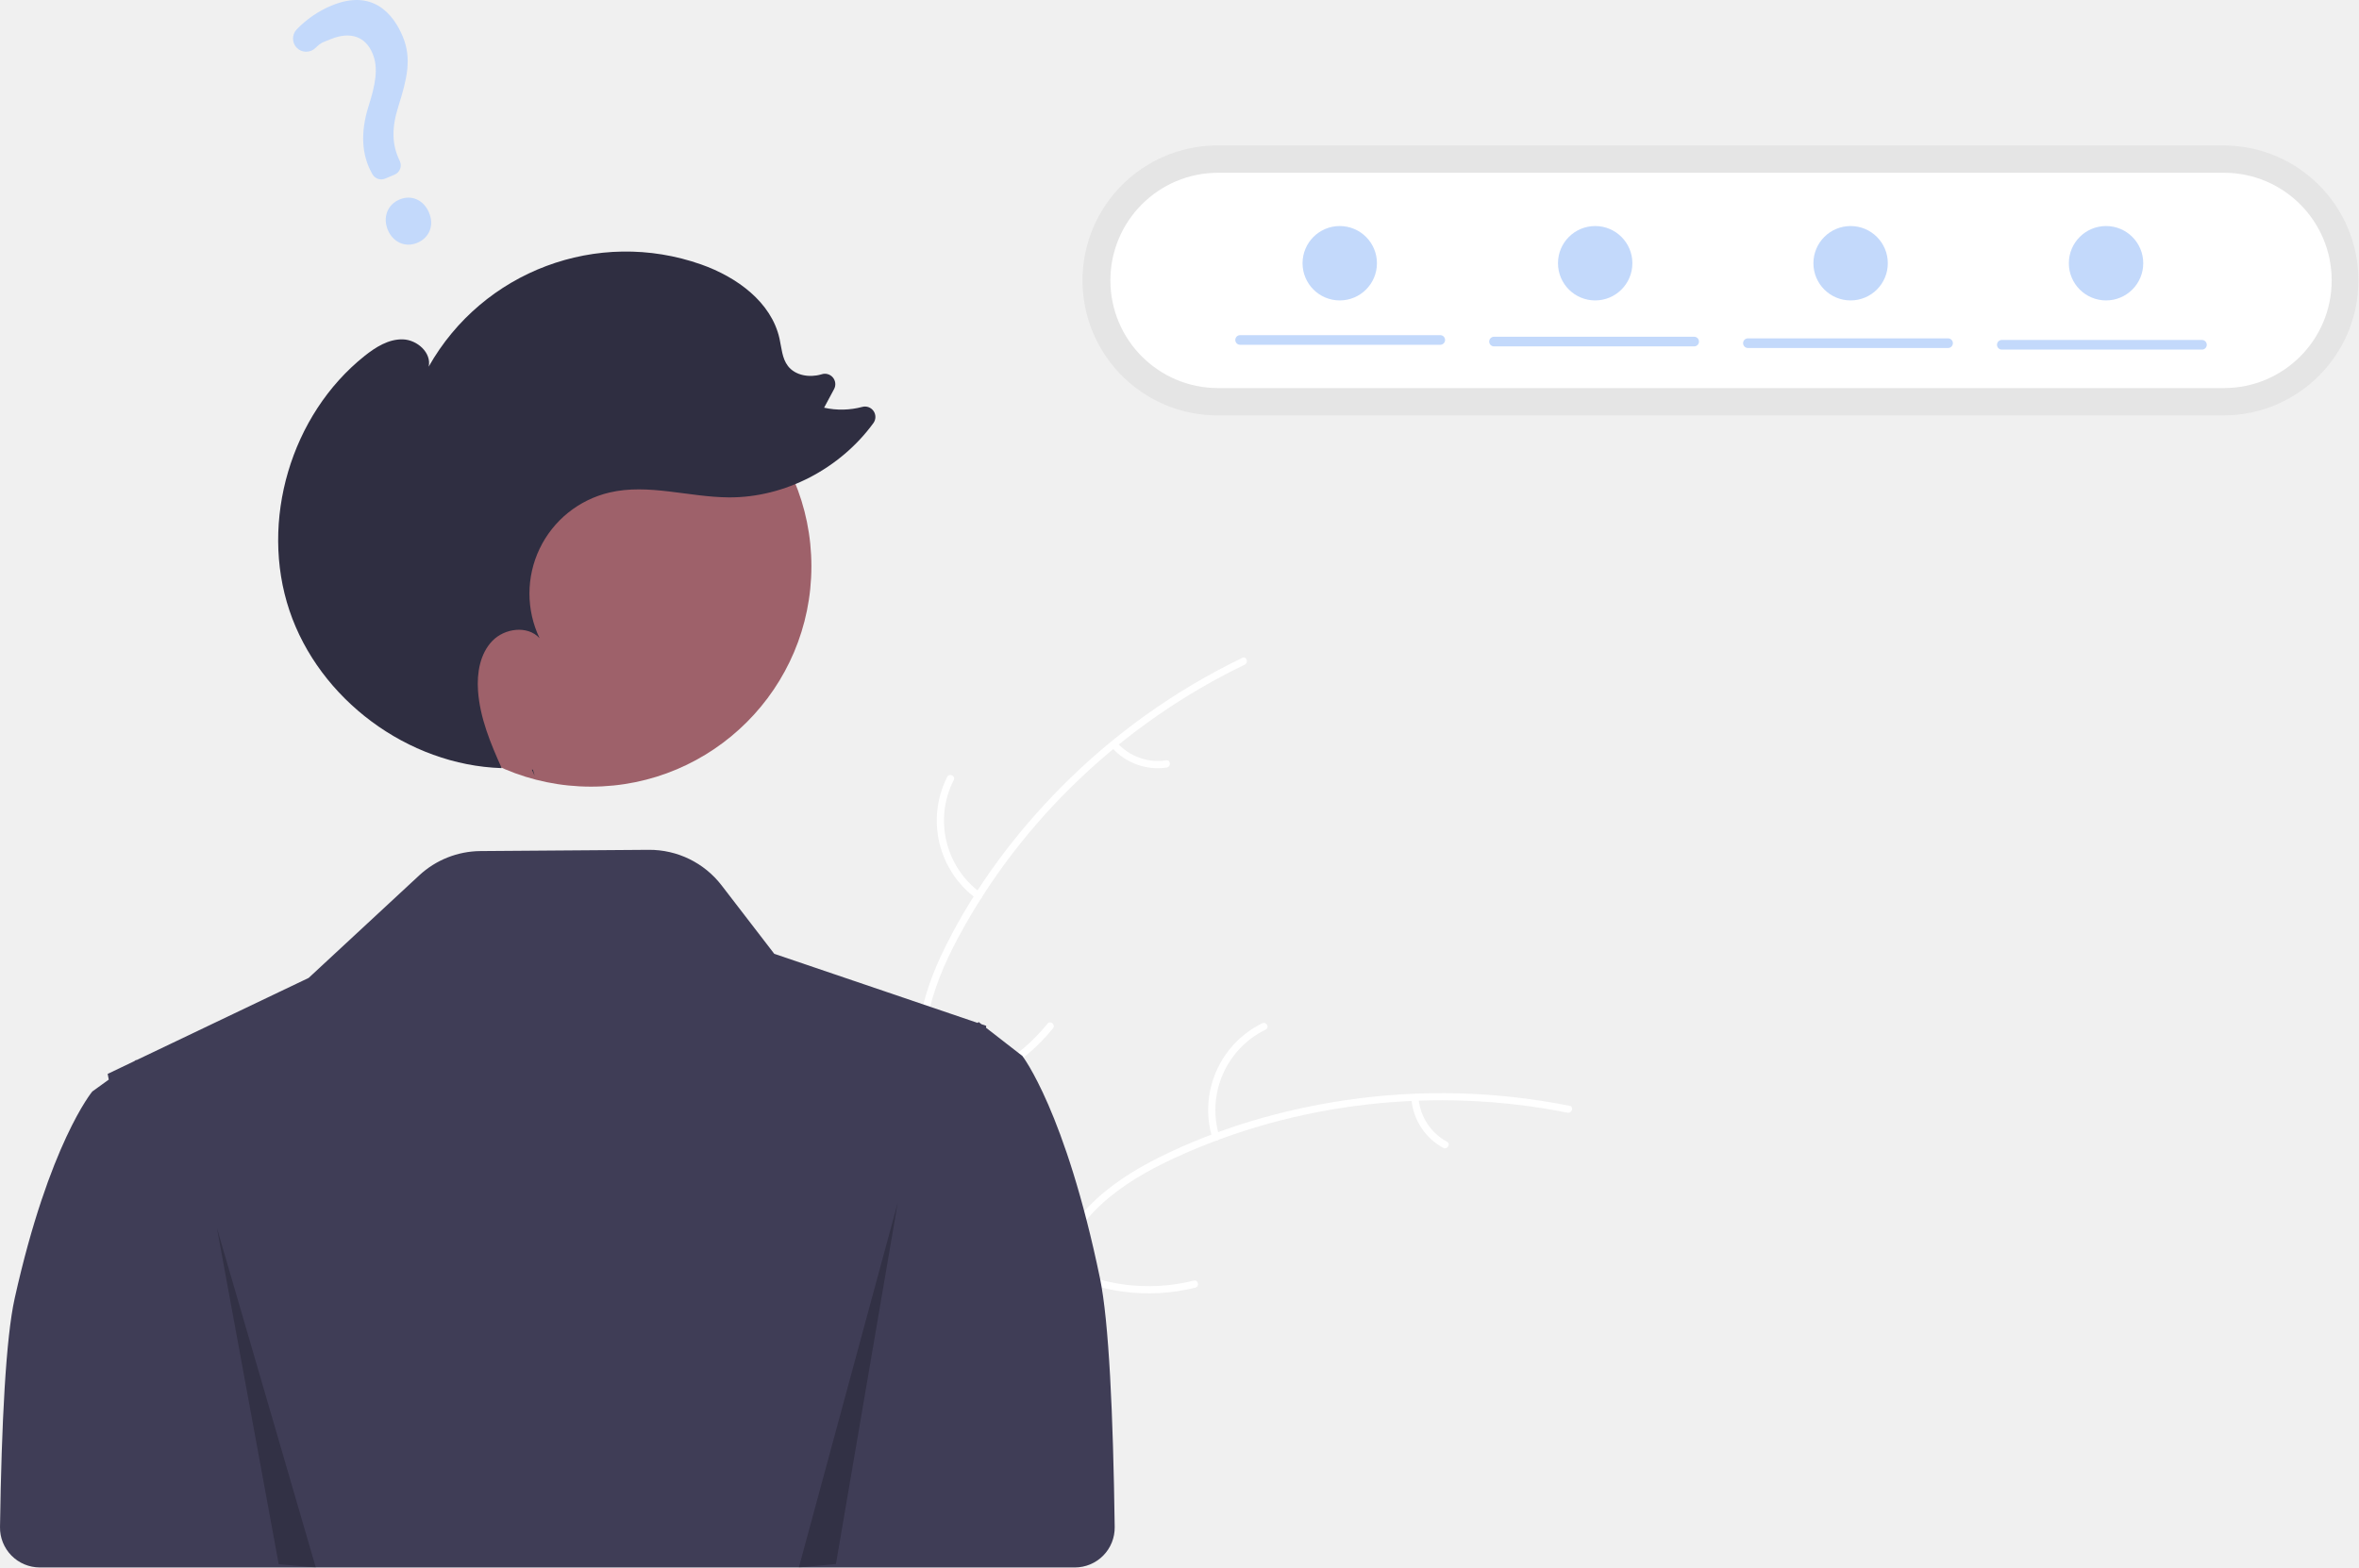
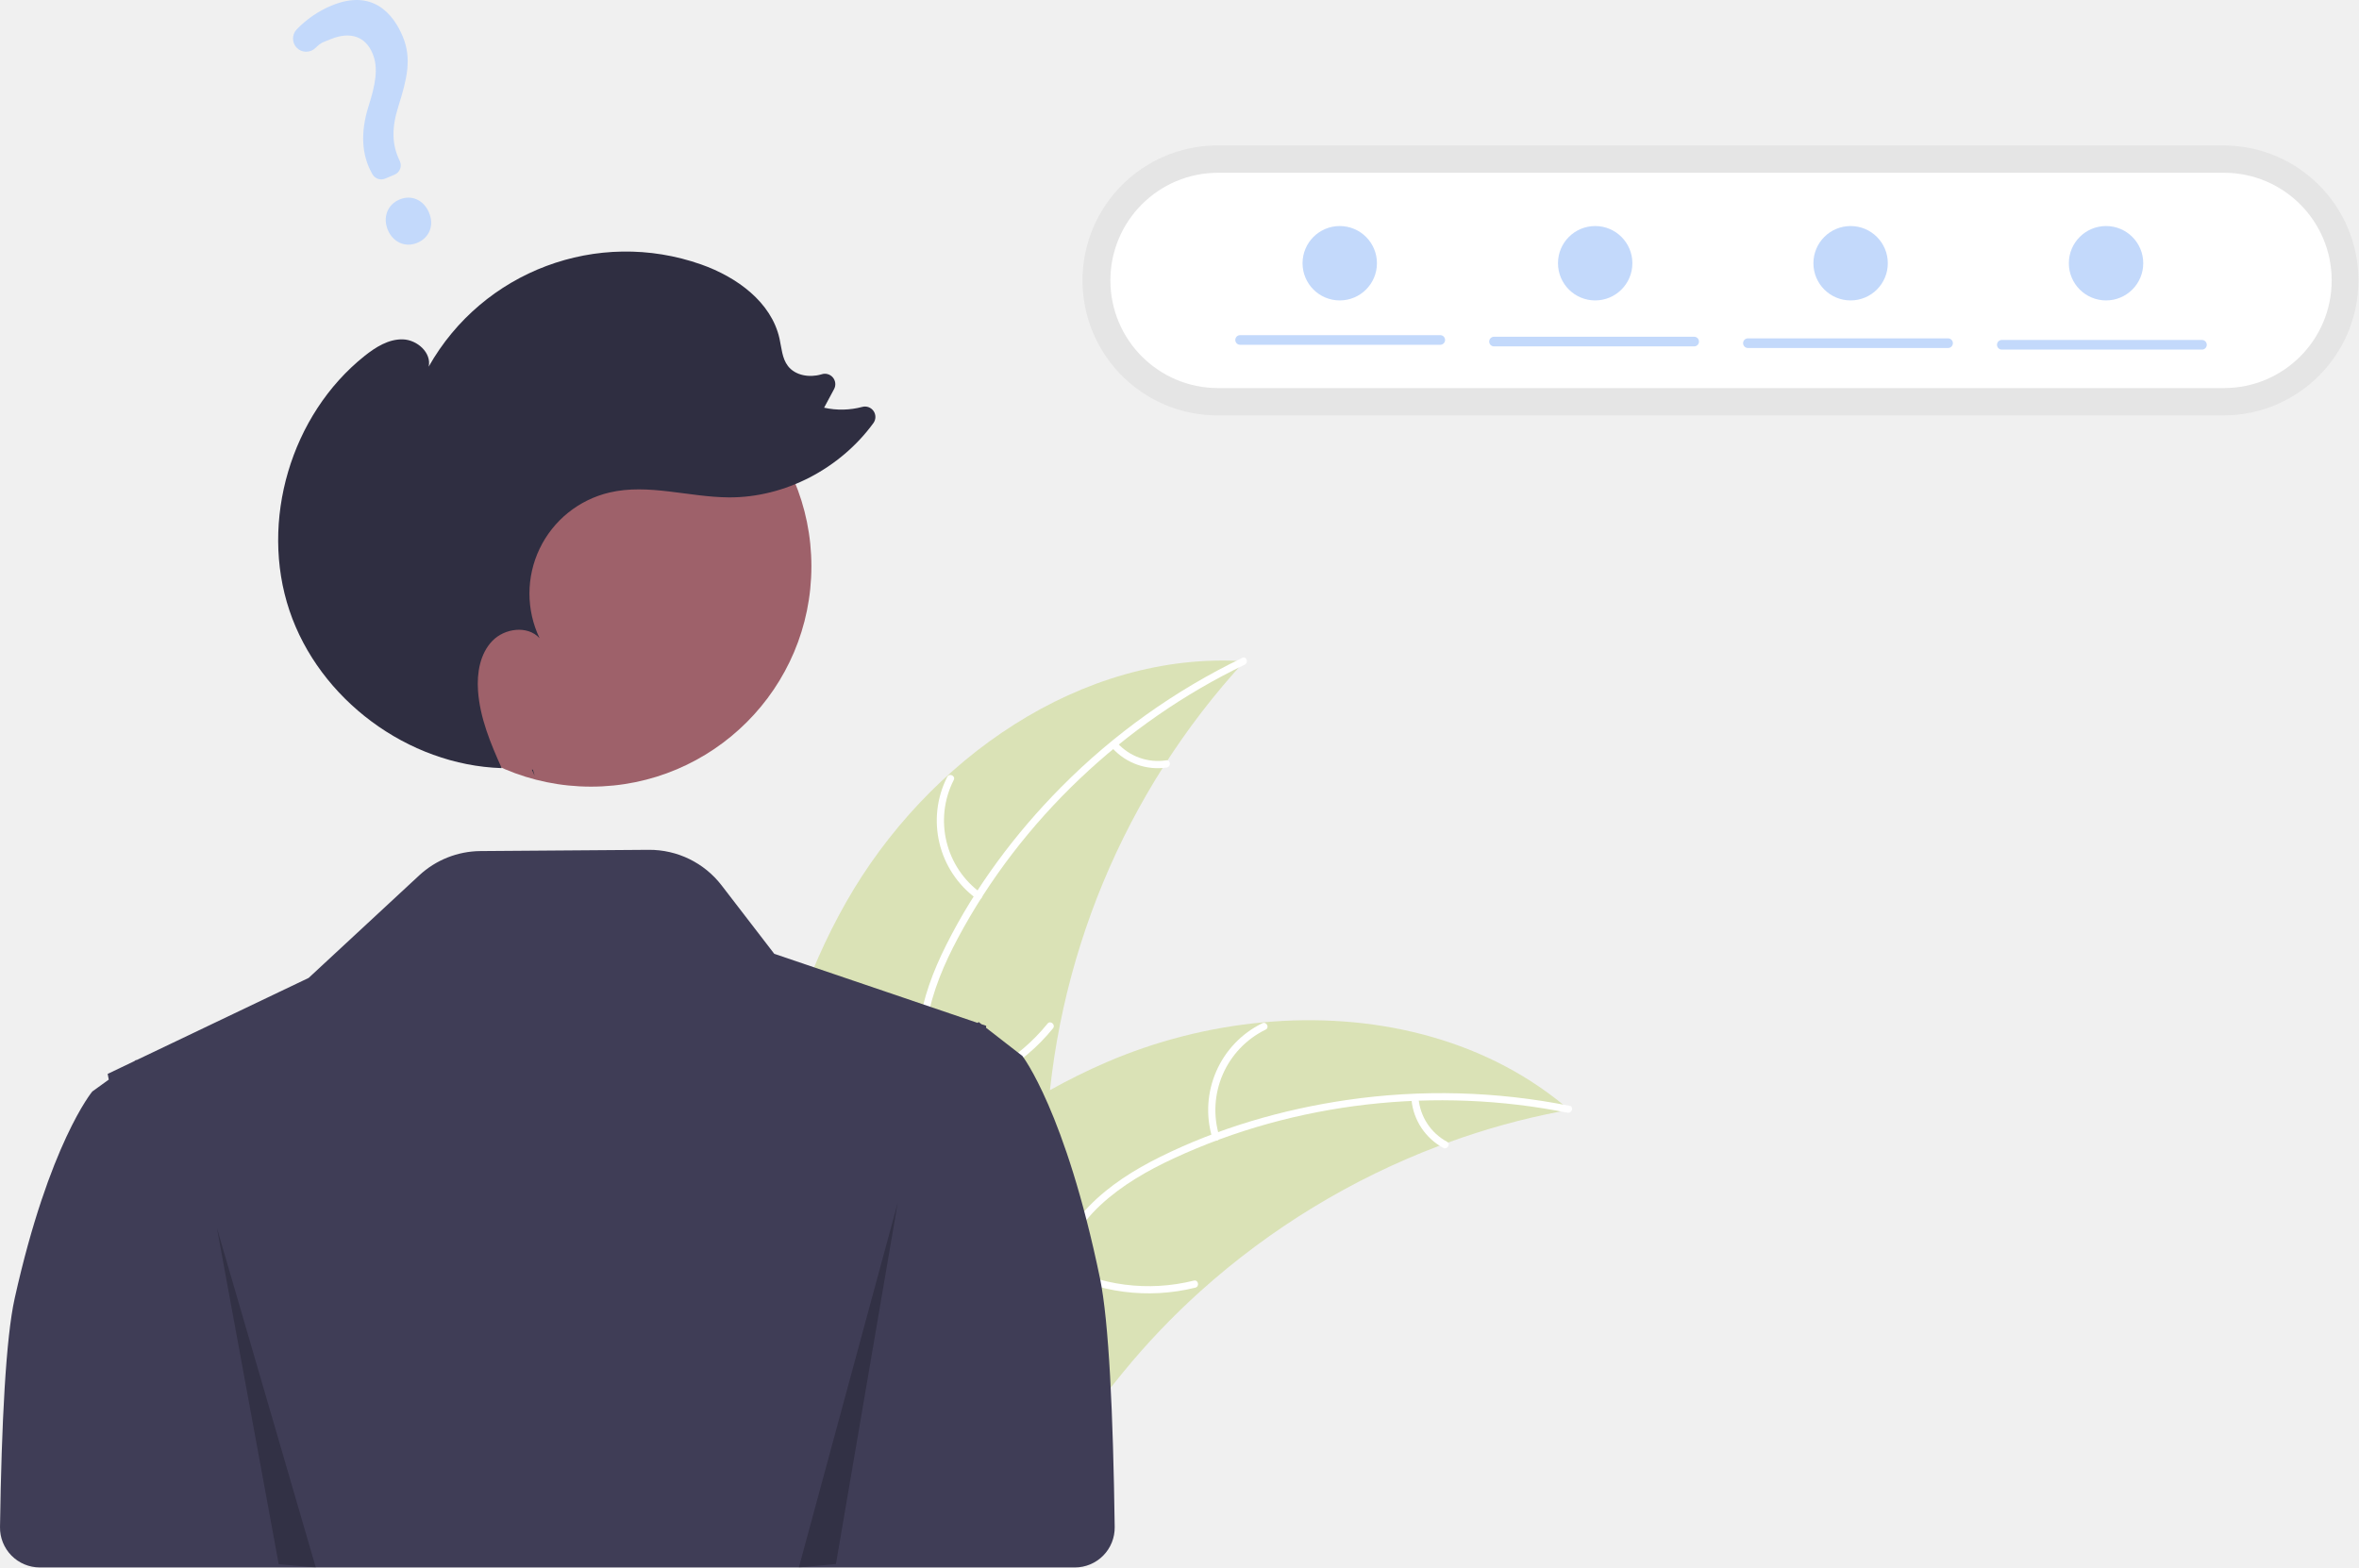
<svg xmlns="http://www.w3.org/2000/svg" data-name="Layer 1" width="951.235" height="632.162" viewBox="0 0 951.235 632.162">
-   <path d="M465.591,496.884c32.599-57.345,94.782-101.377,160.608-97.135a303.919,303.919,0,0,0-79.931,192.744c-1.081,27.644.595,58.502-17.759,79.201-11.42,12.88-28.877,19.117-46.04,20.426-17.164,1.308-34.324-1.793-51.259-4.881l-4.108,1.261C425.537,622.556,432.992,554.23,465.591,496.884Z" transform="translate(-124.3823 -133.0693)" fill="#f0f0f0" />
+   <path d="M465.591,496.884c32.599-57.345,94.782-101.377,160.608-97.135a303.919,303.919,0,0,0-79.931,192.744c-1.081,27.644.595,58.502-17.759,79.201-11.42,12.88-28.877,19.117-46.04,20.426-17.164,1.308-34.324-1.793-51.259-4.881l-4.108,1.261C425.537,622.556,432.992,554.23,465.591,496.884Z" transform="translate(-124.3823 -133.0693)" fill="#DAE2B6" />
  <path d="M626.297,401.13C577.62,424.563,536.113,463.7,510.633,511.429c-5.509,10.319-10.199,21.266-12.244,32.841-2.047,11.58-.617,22.603,3.338,33.602,3.616,10.055,8.479,19.921,9.588,30.68,1.169,11.34-3.004,21.944-10.515,30.359-9.19,10.296-21.531,16.677-33.817,22.497-13.641,6.462-27.912,12.958-37.573,25.019-1.171,1.461-3.37-.441-2.201-1.9,16.809-20.983,45.583-24.928,65.536-41.831,9.31-7.887,16.3-18.628,15.859-31.214-.386-11.005-5.392-21.184-9.141-31.333-3.937-10.657-5.9-21.372-4.488-32.734,1.444-11.622,5.716-22.776,10.937-33.191,11.774-23.488,27.887-45.051,46.345-63.691a264.375,264.375,0,0,1,73.099-52.155c1.681-.809,2.612,1.947.942,2.751Z" transform="translate(-124.3823 -133.0693)" fill="#fff" />
  <path d="M518.097,495.478a38.974,38.974,0,0,1-11.761-49.077c.851-1.666,3.48-.421,2.627,1.247a36.089,36.089,0,0,0,11.033,45.63c1.515,1.097-.393,3.291-1.9,2.201Z" transform="translate(-124.3823 -133.0693)" fill="#fff" />
  <path d="M499.222,573.016A75.118,75.118,0,0,0,546.783,545.906c1.176-1.457,3.375.444,2.201,1.9A78.134,78.134,0,0,1,499.435,575.915c-1.855.266-2.058-2.635-.213-2.899Z" transform="translate(-124.3823 -133.0693)" fill="#fff" />
  <path d="M574.907,432.685a22.061,22.061,0,0,0,19.718,7.03c1.851-.289,2.052,2.612.213,2.899a24.721,24.721,0,0,1-21.83-7.728,1.502,1.502,0,0,1-.151-2.05,1.461,1.461,0,0,1,2.05-.151Z" transform="translate(-124.3823 -133.0693)" fill="#fff" />
-   <path d="M757.173,580.652c-1.151.213-2.302.427-3.463.662a290.53,290.53,0,0,0-45.425,12.557c-1.149.4-2.308.823-3.443,1.255a306.284,306.284,0,0,0-96.329,58.622,297.44,297.44,0,0,0-31.2,32.695c-13.196,16.123-26.221,34.654-43.465,45.166a51.028,51.028,0,0,1-5.552,3.01l-99.338-41.204c-.179-.207-.368-.392-.548-.599l-4.041-1.464c.451-.636.932-1.287,1.383-1.923.26-.37.542-.731.802-1.102.18-.244.362-.488.511-.718.06-.081.121-.162.171-.221.149-.23.311-.429.451-.636q4.02-5.465,8.13-10.892c.009-.023.009-.023.041-.036,20.951-27.516,44.382-53.525,71.017-75.151.802-.65,1.611-1.324,2.458-1.955a283.824,283.824,0,0,1,38.364-25.951,250.912,250.912,0,0,1,22.758-11.253A208.652,208.652,0,0,1,633.669,545.389c43.431-4.033,87.669,5.869,120.98,33.154C755.5,579.241,756.331,579.931,757.173,580.652Z" transform="translate(-124.3823 -133.0693)" fill="#f0f0f0" />
+   <path d="M757.173,580.652c-1.151.213-2.302.427-3.463.662a290.53,290.53,0,0,0-45.425,12.557c-1.149.4-2.308.823-3.443,1.255a306.284,306.284,0,0,0-96.329,58.622,297.44,297.44,0,0,0-31.2,32.695c-13.196,16.123-26.221,34.654-43.465,45.166a51.028,51.028,0,0,1-5.552,3.01l-99.338-41.204c-.179-.207-.368-.392-.548-.599l-4.041-1.464c.451-.636.932-1.287,1.383-1.923.26-.37.542-.731.802-1.102.18-.244.362-.488.511-.718.06-.081.121-.162.171-.221.149-.23.311-.429.451-.636q4.02-5.465,8.13-10.892c.009-.023.009-.023.041-.036,20.951-27.516,44.382-53.525,71.017-75.151.802-.65,1.611-1.324,2.458-1.955a283.824,283.824,0,0,1,38.364-25.951,250.912,250.912,0,0,1,22.758-11.253A208.652,208.652,0,0,1,633.669,545.389c43.431-4.033,87.669,5.869,120.98,33.154C755.5,579.241,756.331,579.931,757.173,580.652Z" transform="translate(-124.3823 -133.0693)" fill="#DAE2B6" />
  <path d="M756.427,581.82c-52.975-10.597-109.678-4.339-158.759,18.43-10.611,4.923-20.947,10.84-29.549,18.85-8.606,8.014-14.101,17.676-17.565,28.839-3.167,10.205-5.224,21.011-10.816,30.269-5.895,9.758-15.61,15.712-26.674,17.909-13.537,2.688-27.232.352-40.545-2.397-14.782-3.053-30.088-6.459-45.063-2.646-1.814.462-2.425-2.381-.613-2.842,26.055-6.634,51.404,7.541,77.512,6.058,12.183-.692,24.23-5.06,31.455-15.374,6.318-9.019,8.449-20.16,11.566-30.521,3.273-10.879,8.157-20.616,16.124-28.838,8.151-8.41,18.277-14.744,28.715-19.916,23.542-11.665,49.39-19.181,75.35-22.951a264.375,264.375,0,0,1,89.766,2.367c1.83.366.913,3.127-.905,2.763Z" transform="translate(-124.3823 -133.0693)" fill="#fff" />
  <path d="M613.231,592.008a38.974,38.974,0,0,1,20.158-46.266c1.682-.817,3.032,1.759,1.347,2.577a36.089,36.089,0,0,0-18.663,43.076c.549,1.788-2.296,2.391-2.842.613Z" transform="translate(-124.3823 -133.0693)" fill="#fff" />
  <path d="M551.478,642.554a75.118,75.118,0,0,0,54.296,6.99c1.816-.456,2.427,2.387.613,2.842a78.135,78.135,0,0,1-56.485-7.388c-1.641-.905-.057-3.343,1.576-2.443Z" transform="translate(-124.3823 -133.0693)" fill="#fff" />
  <path d="M696.396,576.075a22.061,22.061,0,0,0,11.511,17.484c1.652.884.066,3.321-1.576,2.443a24.721,24.721,0,0,1-12.777-19.314,1.502,1.502,0,0,1,1.114-1.728,1.461,1.461,0,0,1,1.728,1.114Z" transform="translate(-124.3823 -133.0693)" fill="#fff" />
  <path d="M567.941,648.631c-13.912-67.267-31.302-89.694-31.302-89.694l-6.643-5.152-7.989-6.206.039-.798-1.895-.644-.445-.346-.729-.56-.117.126-.248.256-36.152-12.289-45.865-15.579L415.355,490.14a36.734,36.734,0,0,0-29.387-14.334l-67.829.502a36.734,36.734,0,0,0-24.71,9.801l-44.583,41.354-69.469,33.178-.117-.117-.729.521-10.734,5.132.443,2.306-6.643,4.794s-17.39,20.868-31.302,83.459c-3.539,15.926-5.281,50.09-5.91,92.188a16.069,16.069,0,0,0,16.062,16.307H511.494v-0H557.806a16.072,16.072,0,0,0,16.063-16.291C573.254,703.131,571.513,665.902,567.941,648.631Z" transform="translate(-124.3823 -133.0693)" fill="#3f3d56" />
  <path d="M615.548,191.732a54.431,54.431,0,1,0,0,108.861H1021.187a54.431,54.431,0,0,0,0-108.861Z" transform="translate(-124.3823 -133.0693)" fill="#e5e5e5" />
  <path d="M615.548,202.747a43.415,43.415,0,1,0,0,86.83H1021.187a43.415,43.415,0,0,0,0-86.83Z" transform="translate(-124.3823 -133.0693)" fill="#fff" />
  <circle id="e096411a-cdc3-4e6d-bbd4-4630e1fee17e" data-name="ab6171fa-7d69-4734-b81c-8dff60f9761b" cx="238.323" cy="228.392" r="88.863" fill="#9e616a" />
  <path d="M339.972,445.973q-.569-1.254-1.136-2.516c.146.005.29.026.435.029Z" transform="translate(-124.3823 -133.0693)" fill="#2f2e41" />
  <path d="M271.371,276.64c4.494-3.585,9.747-6.884,15.494-6.699,5.746.185,11.573,5.375,10.383,11a91.318,91.318,0,0,1,109.895-41.208c14.282,5.039,28.287,15.119,31.568,29.904.842,3.795,1.023,7.957,3.393,11.039,2.988,3.886,8.705,4.765,13.412,3.398q.071-.021.141-.042a4.199,4.199,0,0,1,5.073,5.927l-4.041,7.537a32.383,32.383,0,0,0,15.428-.328,4.195,4.195,0,0,1,4.455,6.528c-13.325,18.294-35.586,30.108-58.303,29.969-16.146-.098-32.458-5.663-48.172-1.95a41.844,41.844,0,0,0-28.144,58.74c-4.827-5.28-14.159-4.03-19.097,1.147-4.938,5.177-6.216,12.904-5.719,20.041.761,10.916,5.038,21.201,9.546,31.212-37.801-1.19-73.555-27.707-85.59-63.572C229.008,343.267,241.674,300.33,271.371,276.64Z" transform="translate(-124.3823 -133.0693)" fill="#2f2e41" />
  <polygon points="87.464 495.253 112.388 630.86 127.343 632.162 87.464 495.253" opacity="0.2" />
  <polygon points="362.007 485.026 337.083 630.762 322.128 632.162 362.007 485.026" opacity="0.2" />
  <path d="M292.629,231.001c-4.779,1.995-9.765-.191-11.857-5.2-2.123-5.085-.14-10.246,4.715-12.274,4.856-2.028,9.754.165,11.911,5.331C299.524,223.948,297.563,228.941,292.629,231.001Zm-9.154-27.482-3.8,1.587a4.099,4.099,0,0,1-5.206-1.909l-.188-.368c-4.088-7.373-4.557-16.335-1.384-26.621,2.939-9.227,4.16-15.717,1.705-21.596-2.838-6.797-8.899-8.927-16.628-5.842-2.998,1.252-3.952,1.232-6.311,3.572a5.416,5.416,0,0,1-3.921,1.593,5.235,5.235,0,0,1-3.747-1.643,5.348,5.348,0,0,1-.037-7.297,41.535,41.535,0,0,1,14.046-9.644c16.606-6.934,24.966,3.303,28.792,12.465,3.742,8.961,1.637,17.275-1.745,28.043-2.834,8.948-2.669,15.578.55,22.17a4.081,4.081,0,0,1-2.126,5.491Z" transform="translate(-124.3823 -133.0693)" fill="#c3d9fb" />
  <path d="M705.149,272.122h-80.707a1.944,1.944,0,1,1,0-3.888h80.707a1.944,1.944,0,0,1,0,3.888Z" transform="translate(-124.3823 -133.0693)" fill="#c3d9fb" />
  <path d="M807.53,272.77h-80.707a1.944,1.944,0,1,1,0-3.888h80.707a1.944,1.944,0,1,1,0,3.888Z" transform="translate(-124.3823 -133.0693)" fill="#c3d9fb" />
  <path d="M909.912,273.418H829.205a1.944,1.944,0,0,1,0-3.888h80.707a1.944,1.944,0,1,1,0,3.888Z" transform="translate(-124.3823 -133.0693)" fill="#c3d9fb" />
  <path d="M1012.294,274.066h-80.707a1.944,1.944,0,0,1,0-3.888h80.707a1.944,1.944,0,0,1,0,3.888Z" transform="translate(-124.3823 -133.0693)" fill="#c3d9fb" />
  <circle cx="540.235" cy="106.162" r="15" fill="#c3d9fb" />
  <circle cx="643.235" cy="106.162" r="15" fill="#c3d9fb" />
  <circle cx="746.235" cy="106.162" r="15" fill="#c3d9fb" />
  <circle cx="849.235" cy="106.162" r="15" fill="#c3d9fb" />
</svg>
